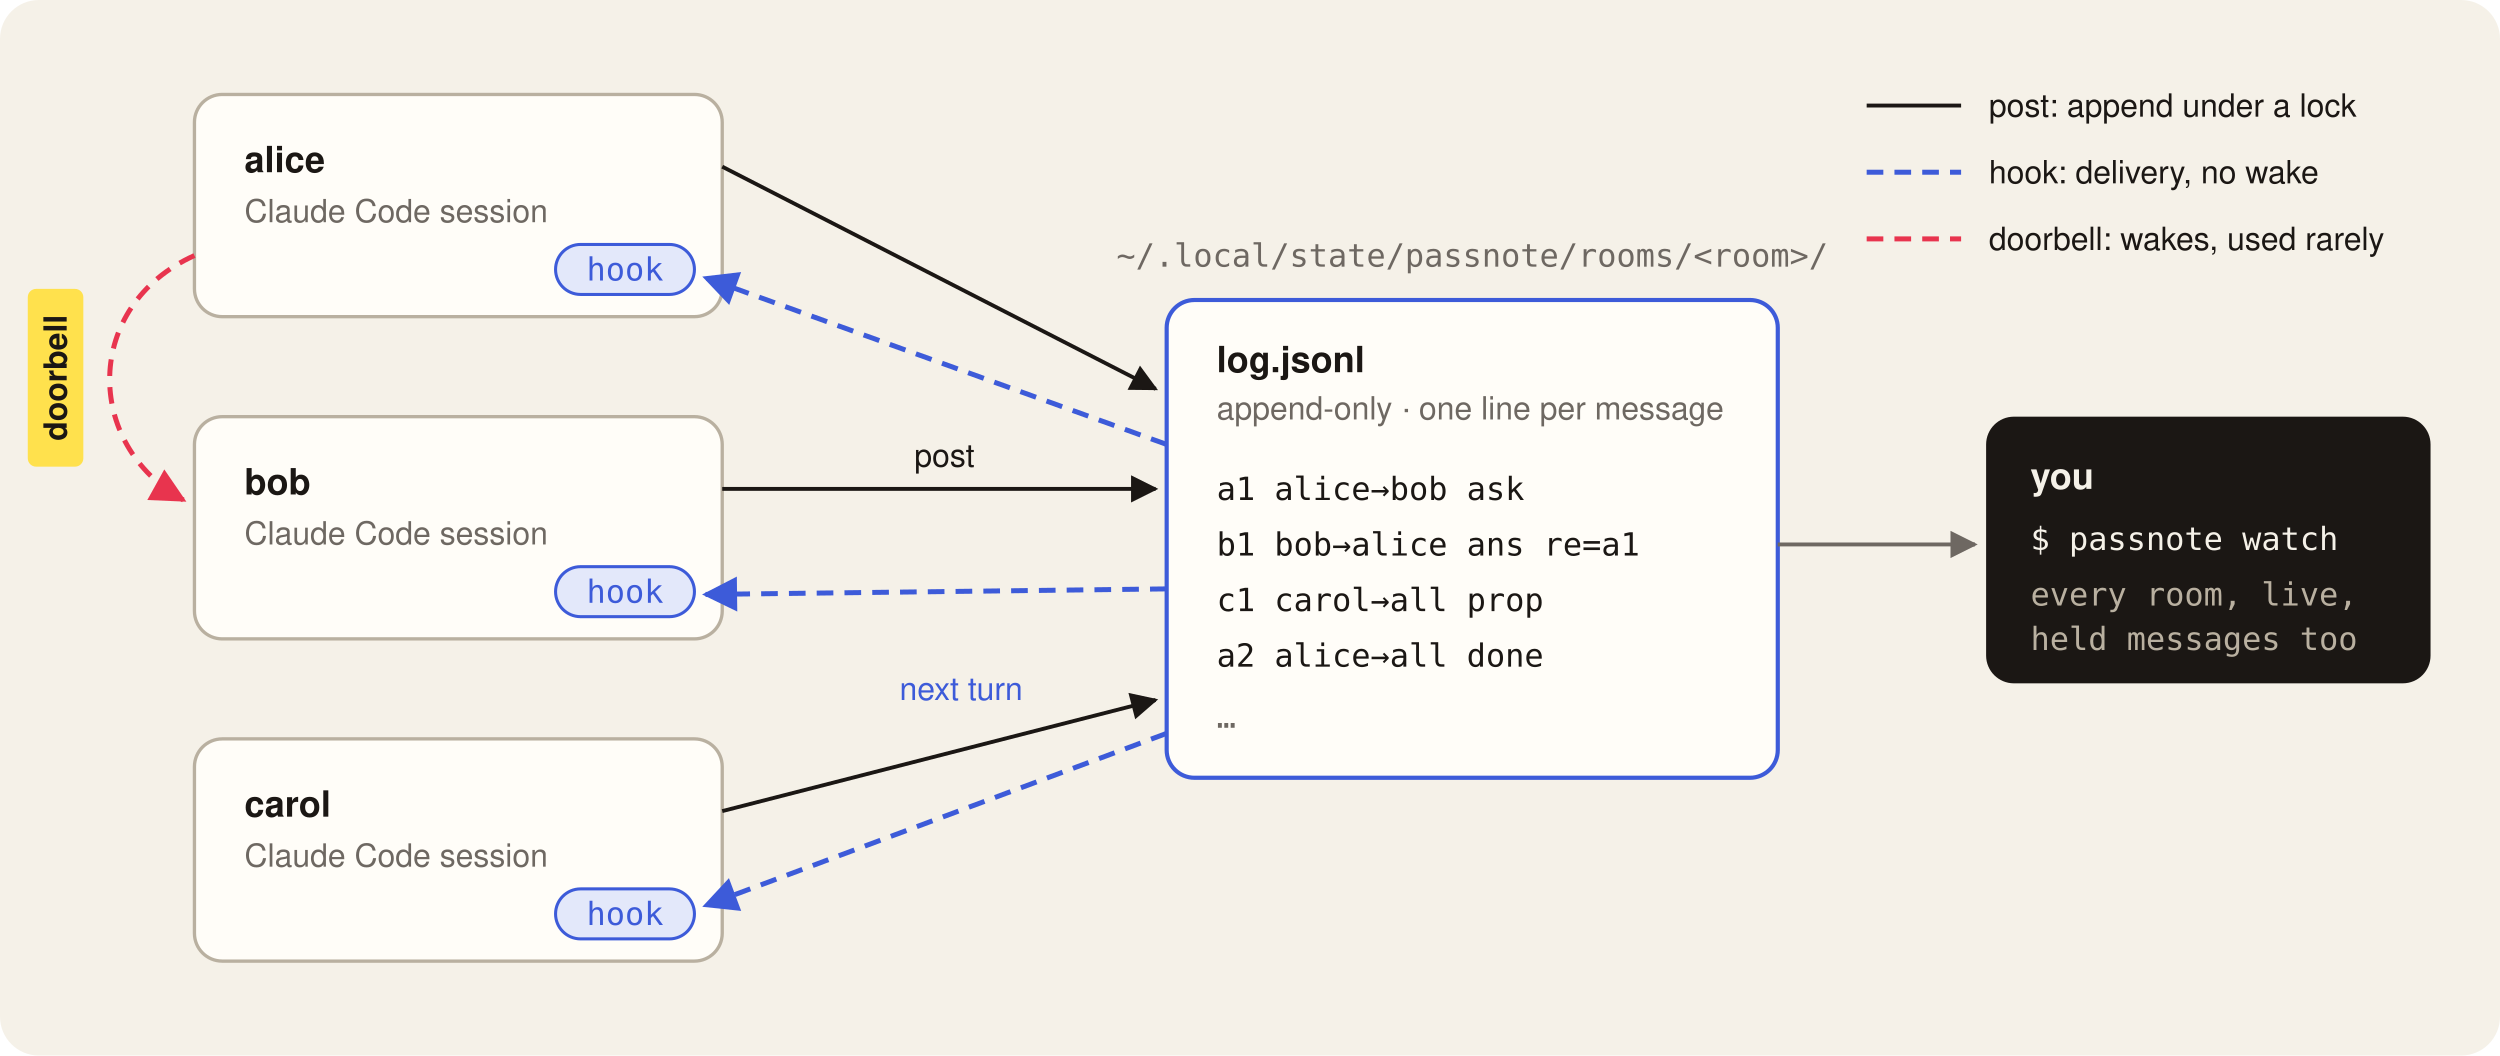
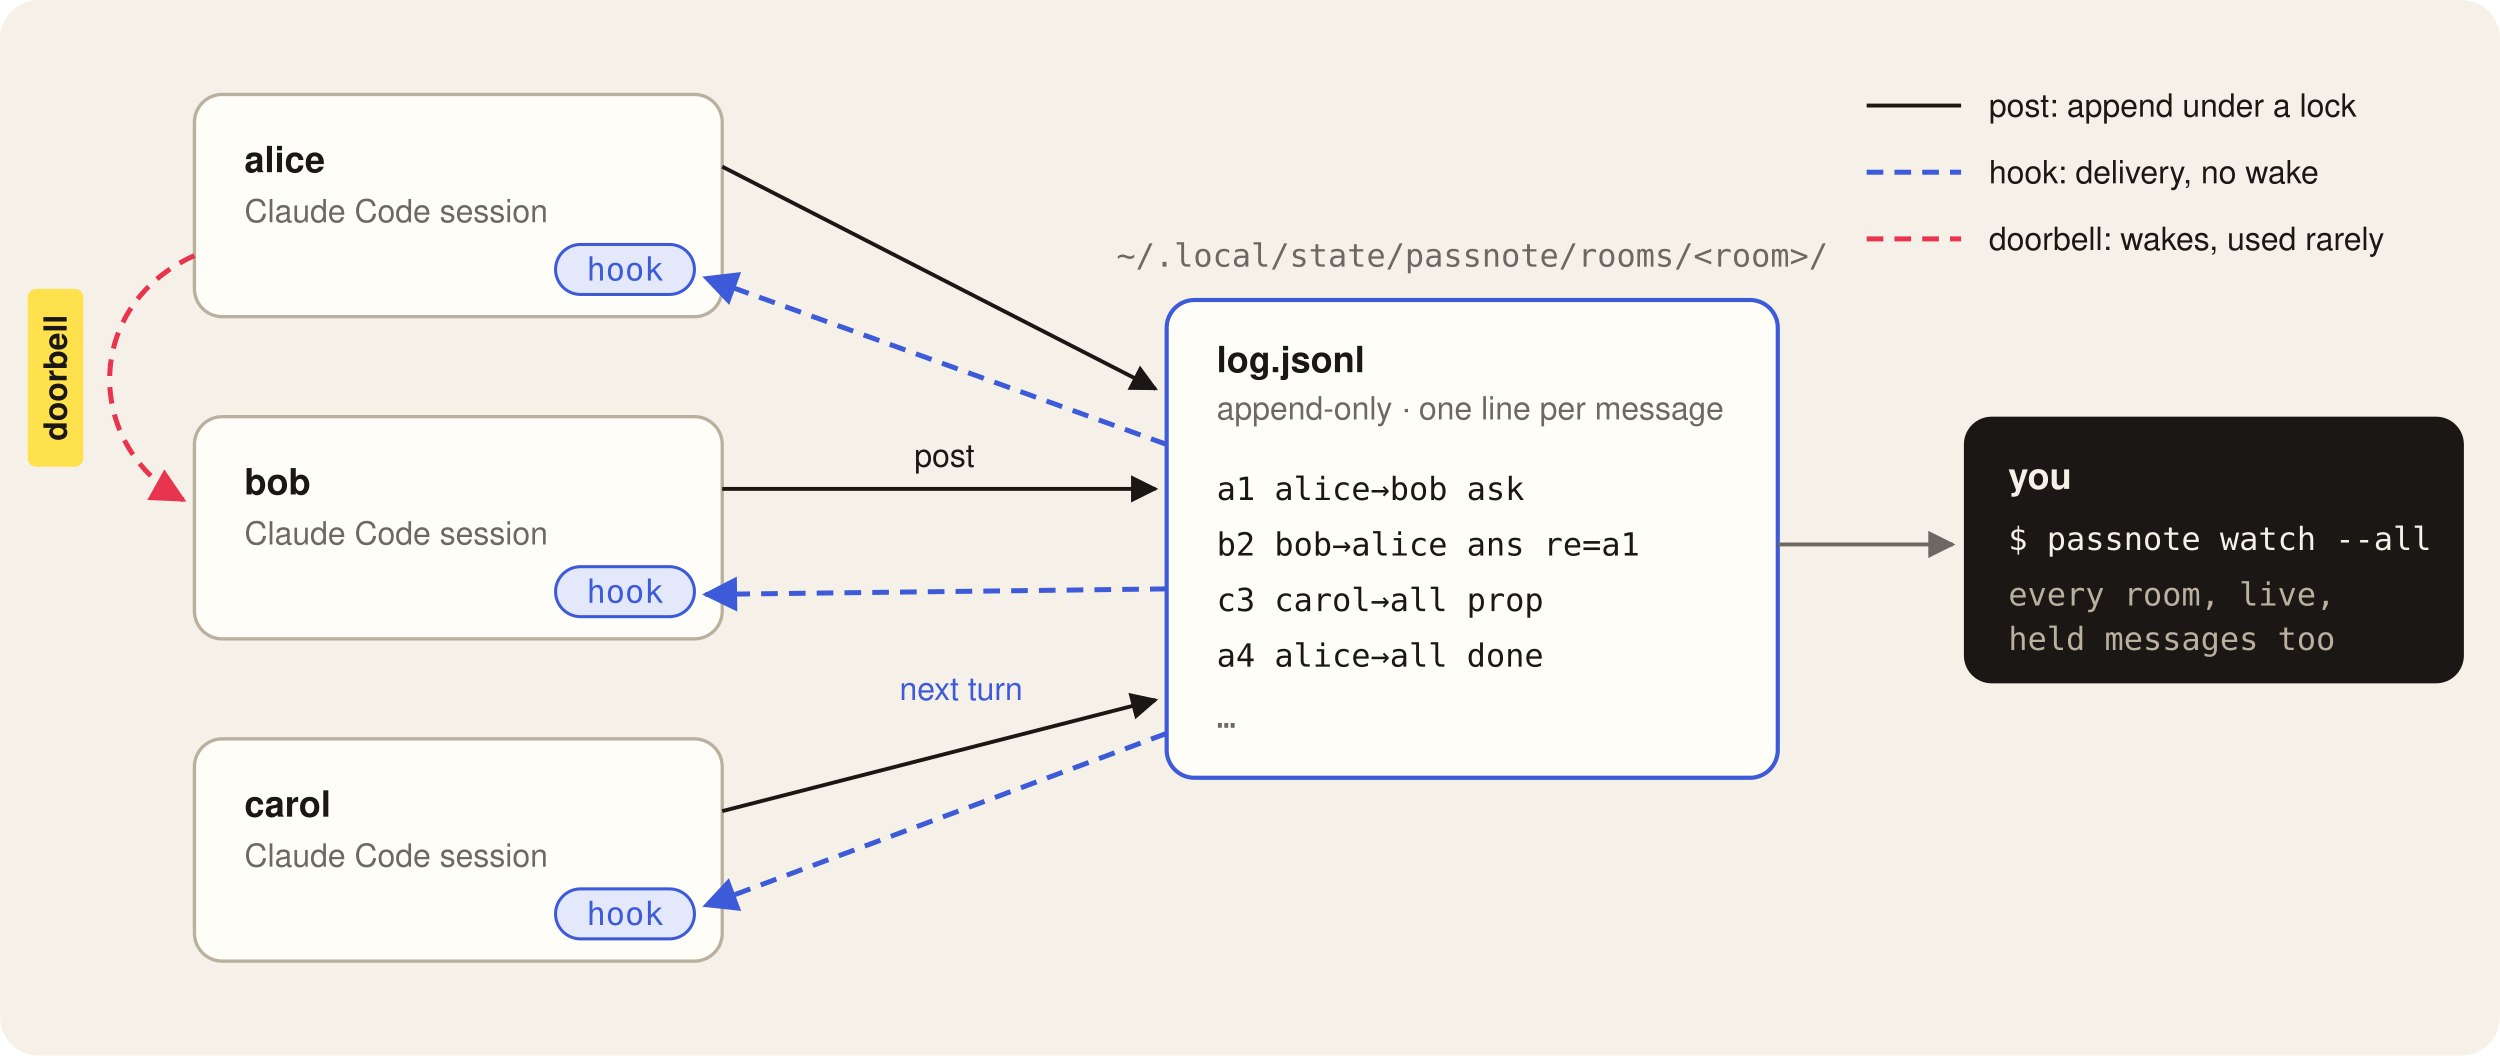
- <svg xmlns="http://www.w3.org/2000/svg" viewBox="0 0 900 380" width="900" height="380" role="img" aria-label="Sessions post messages by appending to a room's log. Each session's hook adds the new lines to a turn it is already taking. A doorbell wakes an idle session only when a message needs it now. The human follows every room with passnote watch in their own terminal.">
+ <svg xmlns="http://www.w3.org/2000/svg" viewBox="0 0 900 380" width="900" height="380" role="img" aria-label="Sessions post messages by appending to a room's log. Each session's hook adds the new lines to a turn it is already taking. A doorbell wakes an idle session only when a message needs it now. The human follows every room with passnote watch --all in their own terminal.">
  <style>
.t{font-family:-apple-system,BlinkMacSystemFont,"Segoe UI",Helvetica,Arial,sans-serif;font-size:13px;fill:#1b1714}
.b{font-weight:600}.s{font-size:11.5px}.g{fill:#6e6862}.r{fill:#3d5bd9}.m{fill:#e8344e}.p{fill:#f5f1e8}.q{fill:#b9b0a0}
.mono{font-family:ui-monospace,SFMono-Regular,Menlo,Consolas,monospace}
.box{fill:#fffdf8;stroke:#b9b0a0;stroke-width:1.2}
.log{fill:#fffdf8;stroke:#3d5bd9;stroke-width:1.5}
.pill{fill:#e3e8fa;stroke:#3d5bd9;stroke-width:1.1}
.ln{stroke:#1b1714;stroke-width:1.4;fill:none}
.lr{stroke:#3d5bd9;stroke-width:1.8;stroke-dasharray:6 4;fill:none}
.lm{stroke:#e8344e;stroke-width:1.8;stroke-dasharray:6 4;fill:none}
.lg{stroke:#6e6862;stroke-width:1.4;fill:none}
</style>
  <defs>
    <marker id="ai" viewBox="0 0 10 10" refX="9" refY="5" markerWidth="7" markerHeight="7" orient="auto-start-reverse">
      <path d="M0,0 L10,5 L0,10 z" fill="#1b1714" />
    </marker>
    <marker id="ar" viewBox="0 0 10 10" refX="9" refY="5" markerWidth="7" markerHeight="7" orient="auto-start-reverse">
      <path d="M0,0 L10,5 L0,10 z" fill="#3d5bd9" />
    </marker>
    <marker id="am" viewBox="0 0 10 10" refX="9" refY="5" markerWidth="7" markerHeight="7" orient="auto-start-reverse">
      <path d="M0,0 L10,5 L0,10 z" fill="#e8344e" />
    </marker>
    <marker id="ag" viewBox="0 0 10 10" refX="9" refY="5" markerWidth="7" markerHeight="7" orient="auto-start-reverse">
      <path d="M0,0 L10,5 L0,10 z" fill="#6e6862" />
    </marker>
  </defs>
  <rect width="900" height="380" rx="14" fill="#f5f1e8" />
  <rect class="box" x="70" y="34" width="190" height="80" rx="10" />
  <text class="t b" x="88" y="62">alice</text>
  <text class="t s g" x="88" y="80">Claude Code session</text>
  <rect class="pill" x="200" y="88" width="50" height="18" rx="9" />
  <text class="t s r mono" x="225" y="101" text-anchor="middle">hook</text>
  <rect class="box" x="70" y="150" width="190" height="80" rx="10" />
  <text class="t b" x="88" y="178">bob</text>
  <text class="t s g" x="88" y="196">Claude Code session</text>
  <rect class="pill" x="200" y="204" width="50" height="18" rx="9" />
  <text class="t s r mono" x="225" y="217" text-anchor="middle">hook</text>
  <rect class="box" x="70" y="266" width="190" height="80" rx="10" />
  <text class="t b" x="88" y="294">carol</text>
  <text class="t s g" x="88" y="312">Claude Code session</text>
  <rect class="pill" x="200" y="320" width="50" height="18" rx="9" />
  <text class="t s r mono" x="225" y="333" text-anchor="middle">hook</text>
  <text class="t s g mono" x="530" y="96" text-anchor="middle">~/.local/state/passnote/rooms/&lt;room&gt;/</text>
  <rect class="log" x="420" y="108" width="220" height="172" rx="10" />
  <text class="t b" x="438" y="134">log.jsonl</text>
  <text class="t s g" x="438" y="151">append-only · one line per message</text>
  <g class="t s mono">
    <text x="438" y="180">a1 alice→bob ask</text>
-     <text x="438" y="200">b1 bob→alice ans re=a1</text>
-     <text x="438" y="220">c1 carol→all prop</text>
-     <text x="438" y="240">a2 alice→all done</text>
+     <text x="438" y="200">b2 bob→alice ans re=a1</text>
+     <text x="438" y="220">c3 carol→all prop</text>
+     <text x="438" y="240">a4 alice→all done</text>
    <text class="g" x="438" y="262">…</text>
  </g>
-   <rect x="715" y="150" width="160" height="96" rx="10" fill="#1b1714" />
-   <text class="t b p" x="731" y="176">you</text>
-   <text class="t s p mono" x="731" y="198">$ passnote watch</text>
-   <text class="t s q mono" x="731" y="218">every room, live,</text>
-   <text class="t s q mono" x="731" y="234">held messages too</text>
-   <path class="lg" d="M640,196 L711,196" marker-end="url(#ag)" />
+   <rect x="707" y="150" width="180" height="96" rx="10" fill="#1b1714" />
+   <text class="t b p" x="723" y="176">you</text>
+   <text class="t s p mono" x="723" y="198">$ passnote watch --all</text>
+   <text class="t s q mono" x="723" y="218">every room, live,</text>
+   <text class="t s q mono" x="723" y="234">held messages too</text>
+   <path class="lg" d="M640,196 L703,196" marker-end="url(#ag)" />
  <path class="ln" d="M260,60 L416,140" marker-end="url(#ai)" />
  <path class="ln" d="M260,176 L416,176" marker-end="url(#ai)" />
  <path class="ln" d="M260,292 L416,252" marker-end="url(#ai)" />
  <text class="t s" x="340" y="168" text-anchor="middle">post</text>
  <path class="lr" d="M420,160 L254,100" marker-end="url(#ar)" />
  <path class="lr" d="M420,212 L254,214" marker-end="url(#ar)" />
  <path class="lr" d="M420,264 L254,326" marker-end="url(#ar)" />
  <text class="t s r" x="346" y="252" text-anchor="middle">next turn</text>
  <path class="lm" d="M70,92 C30,110 30,160 66,180" marker-end="url(#am)" />
  <rect x="10" y="104" width="20" height="64" rx="3" fill="#ffe14d" />
  <text class="t s b" transform="translate(24,136) rotate(-90)" text-anchor="middle">doorbell</text>
  <line class="ln" x1="672" y1="38" x2="706" y2="38" />
  <text class="t s" x="716" y="42">post: append under a lock</text>
  <line class="lr" x1="672" y1="62" x2="706" y2="62" />
  <text class="t s" x="716" y="66">hook: delivery, no wake</text>
  <line class="lm" x1="672" y1="86" x2="706" y2="86" />
  <text class="t s" x="716" y="90">doorbell: wakes, used rarely</text>
</svg>
